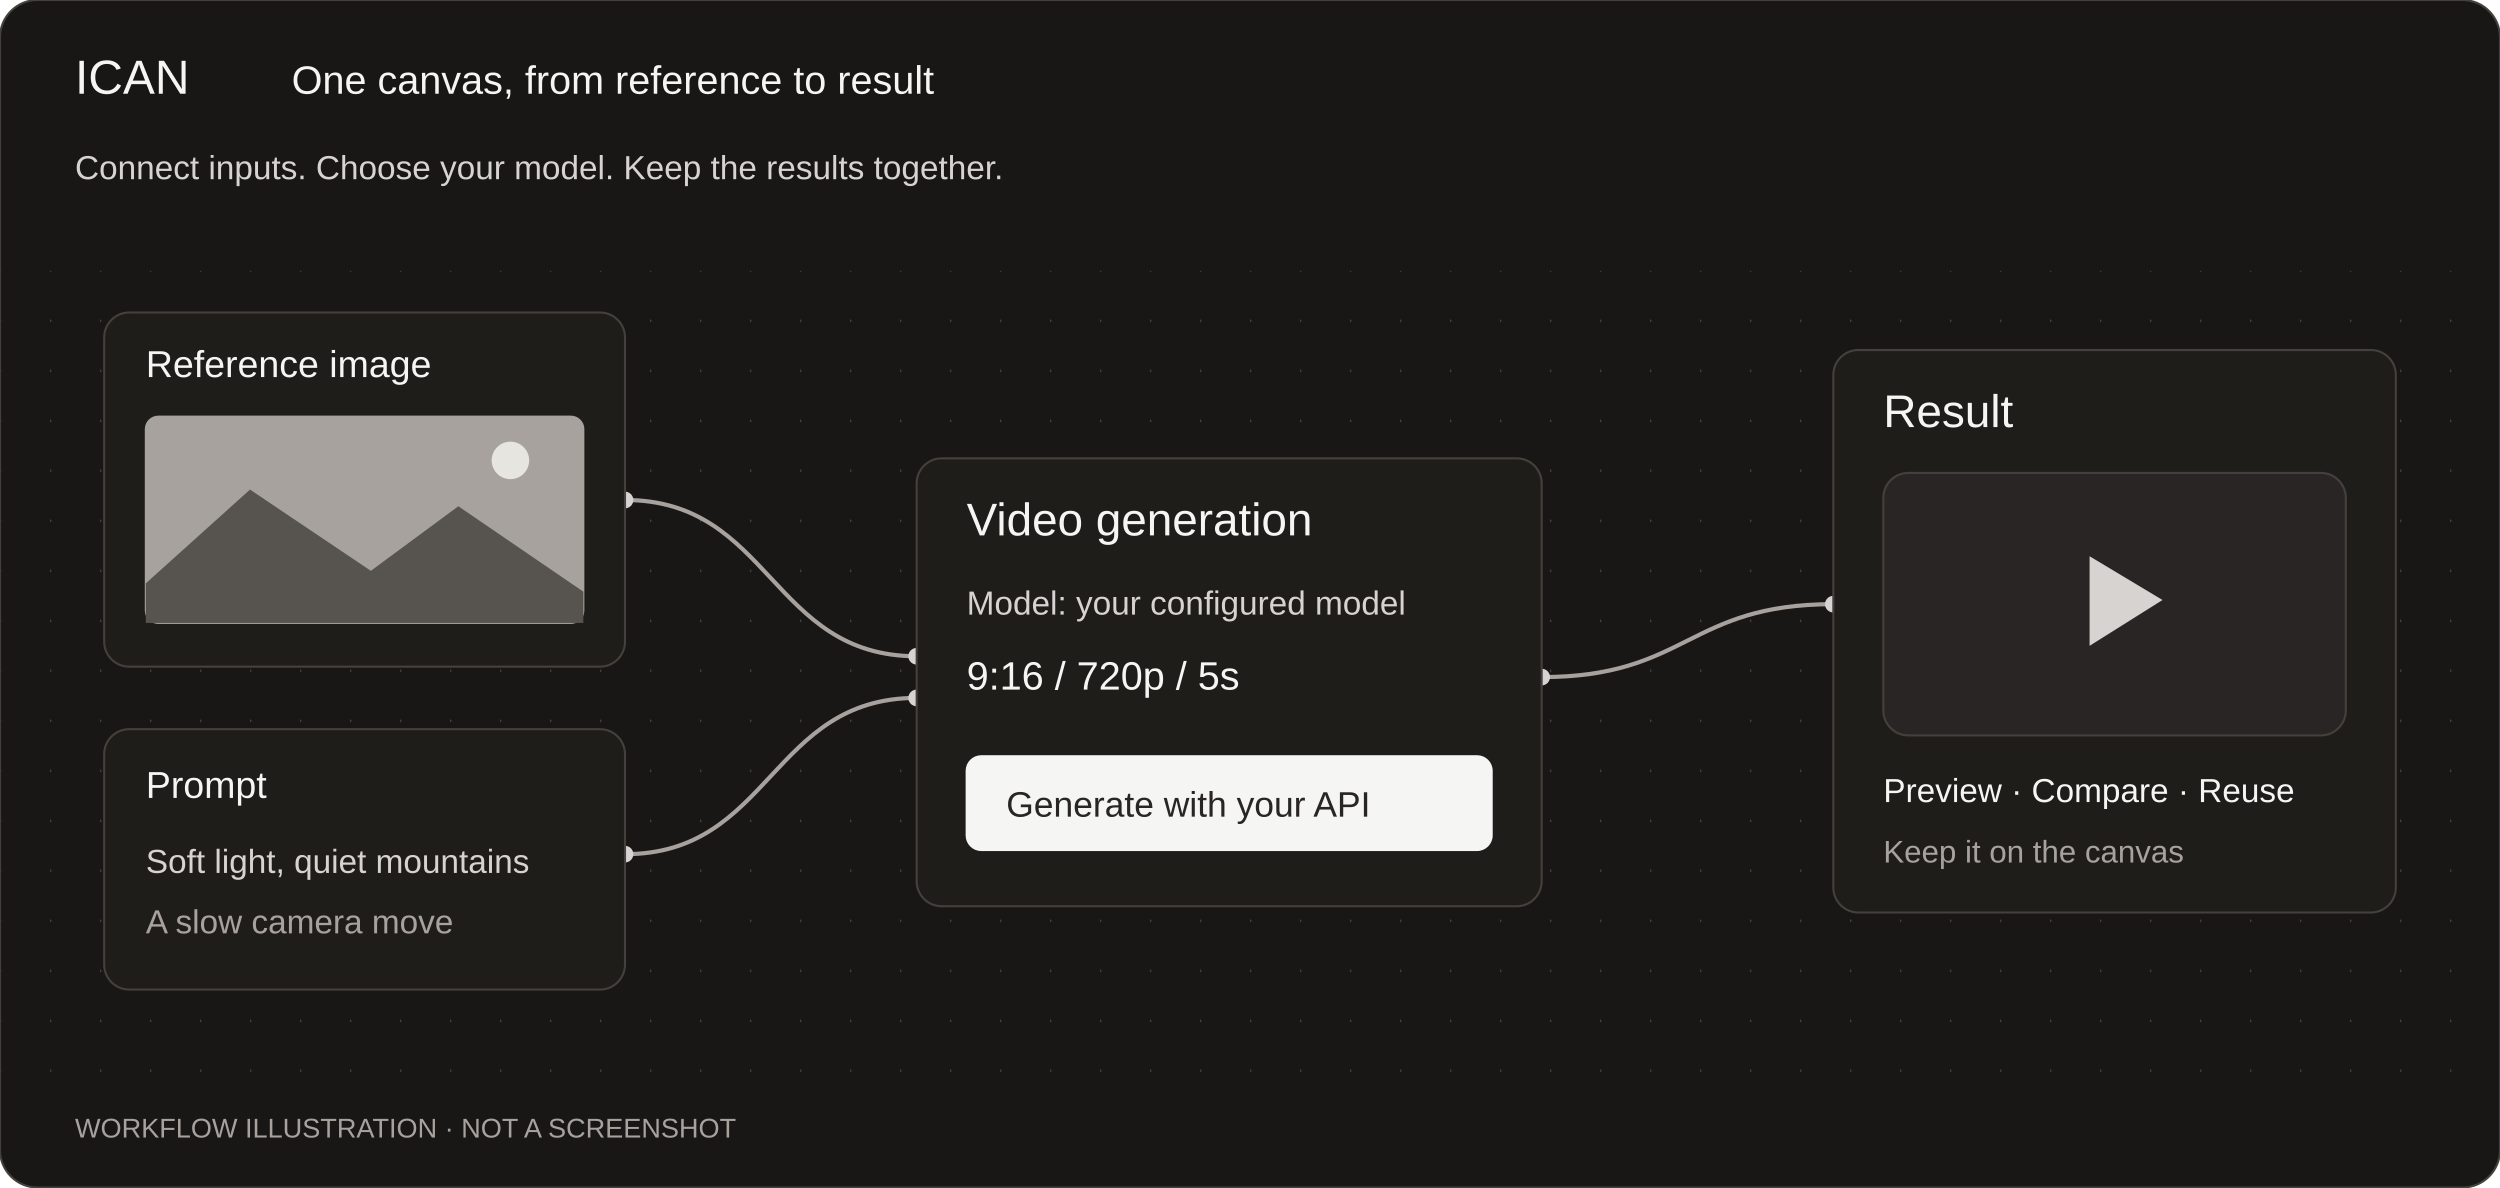
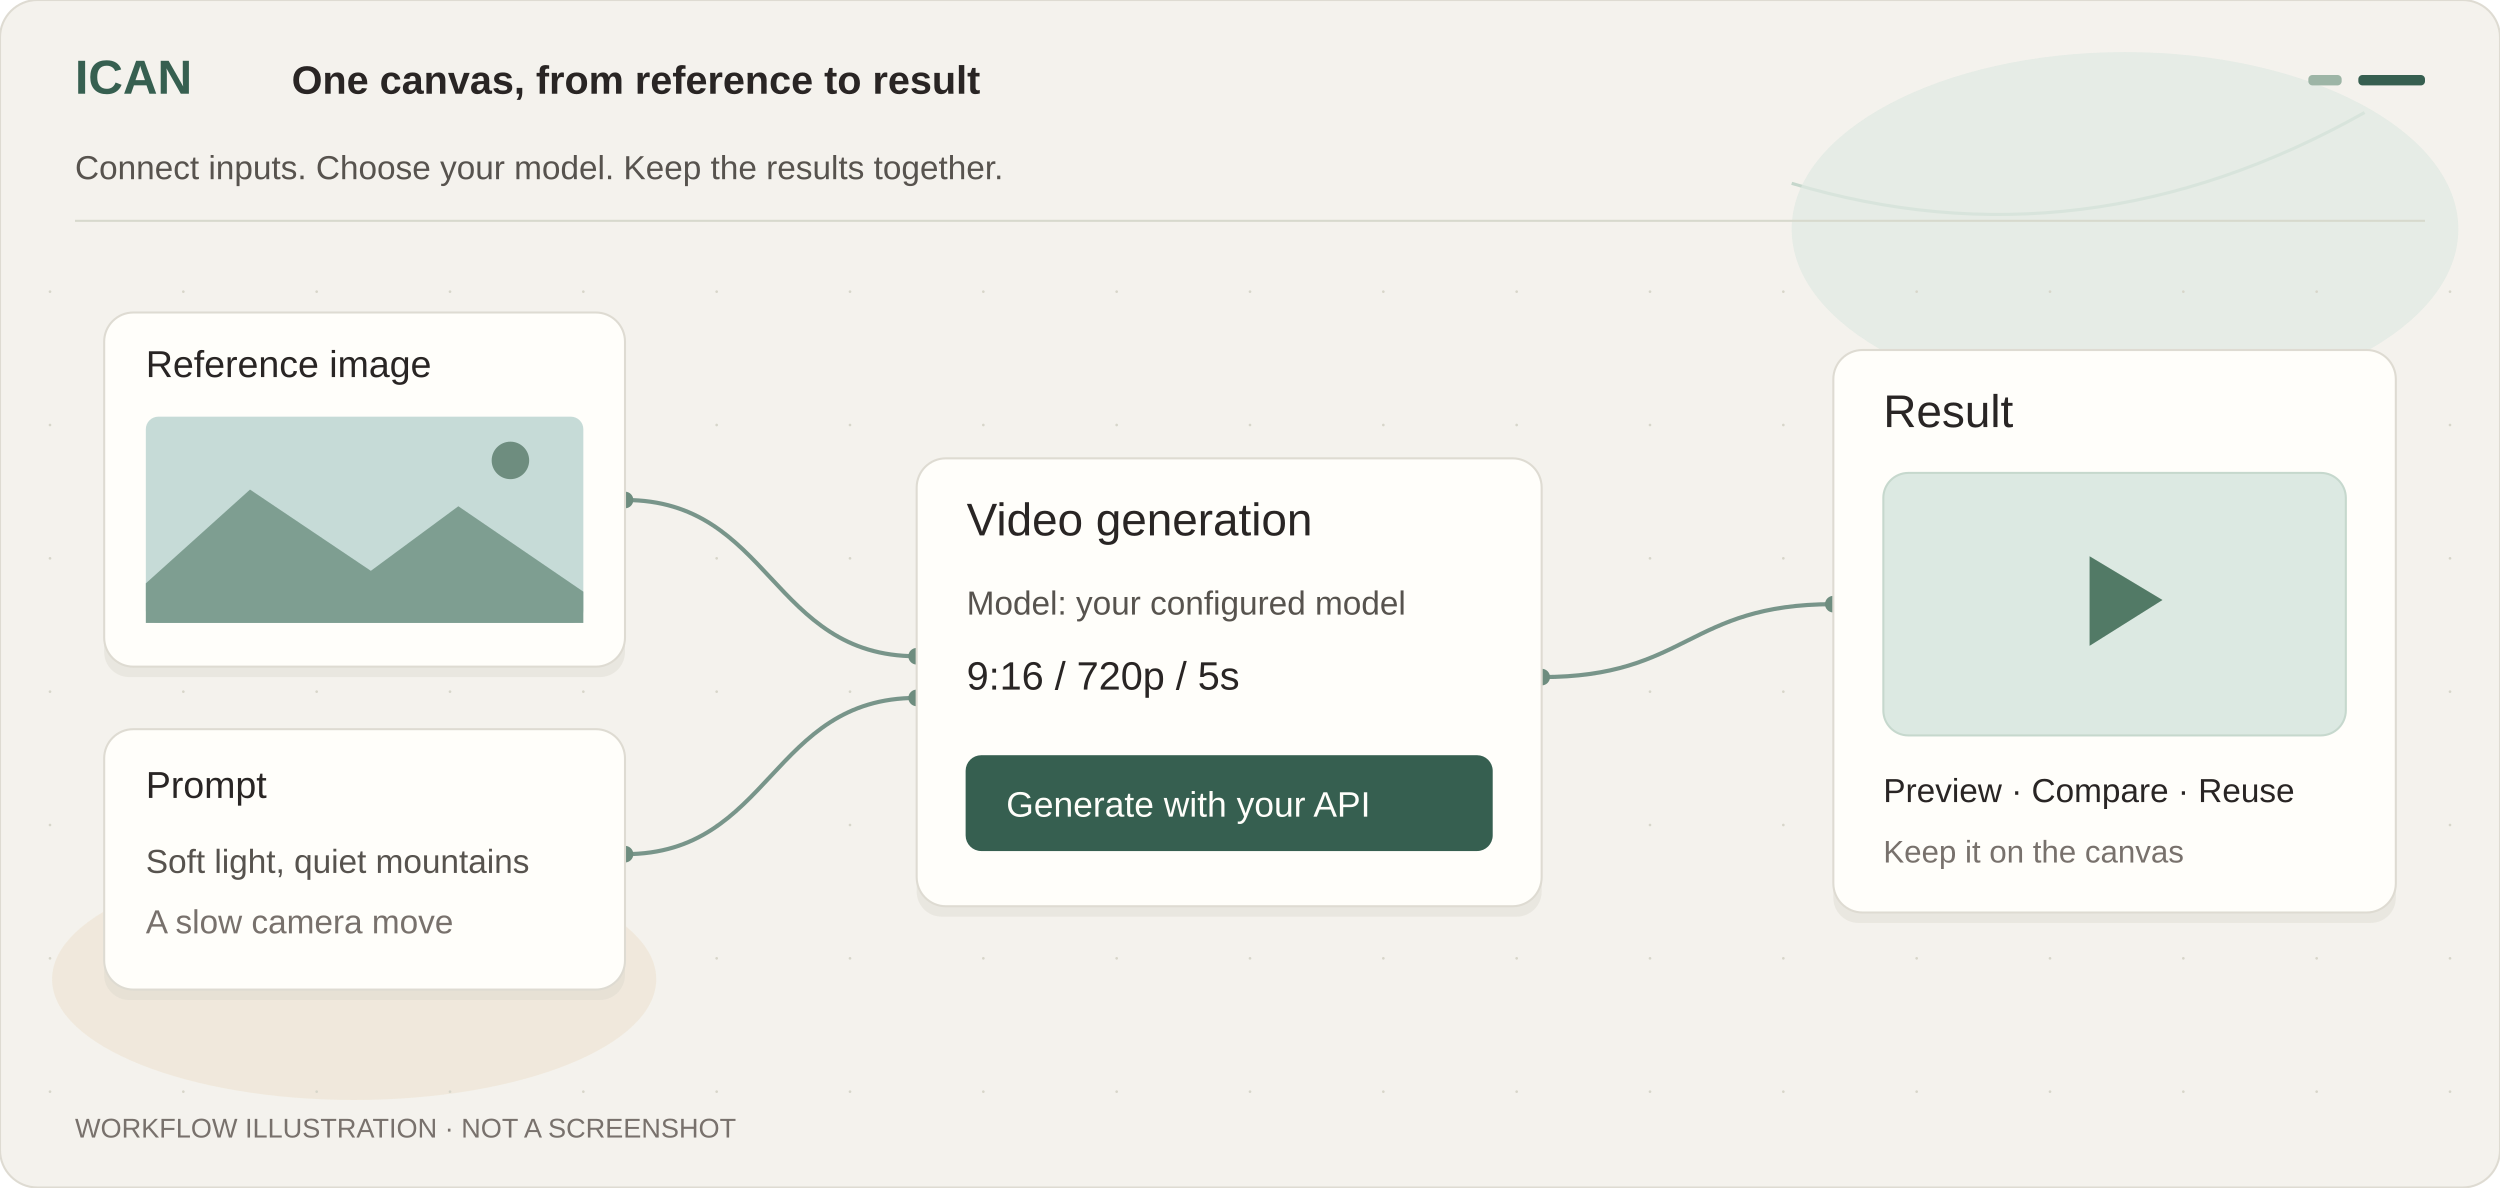
- <svg xmlns="http://www.w3.org/2000/svg" width="1200" height="570" viewBox="0 0 1200 570" role="img" aria-labelledby="title desc">
-   <rect x="0" y="0" width="1200" height="570" rx="18" fill="#181715" stroke="#44403c" />
-   <defs>
-     <pattern id="dots" width="24" height="24" patternUnits="userSpaceOnUse">
-       <circle cx="0" cy="10" r="0.7" fill="#44403c" />
-     </pattern>
-   </defs>
-   <rect x="0" y="130" width="1200" height="405" fill="url(#dots)" />
-   <g font-family="Arial, sans-serif">
-     <text x="36" y="45" font-size="23" fill="#f5f5f4">ICAN</text>
-     <text x="140" y="45" font-size="19" fill="#f5f5f4">One canvas, from reference to result</text>
-     <text x="36" y="86" font-size="16" fill="#d6d3d1">Connect inputs. Choose your model. Keep the results together.</text>
-     <text x="36" y="546" font-size="13" fill="#a8a29e">WORKFLOW ILLUSTRATION · NOT A SCREENSHOT</text>
-     <path d="M300 240 C370.0 240 370.0 315 440 315" fill="none" stroke="#a8a29e" stroke-width="2" />
-     <circle cx="300" cy="240" r="4" fill="#d6d3d1" />
-     <circle cx="440" cy="315" r="4" fill="#d6d3d1" />
-     <path d="M300 410 C370.0 410 370.0 335 440 335" fill="none" stroke="#a8a29e" stroke-width="2" />
-     <circle cx="300" cy="410" r="4" fill="#d6d3d1" />
-     <circle cx="440" cy="335" r="4" fill="#d6d3d1" />
-     <path d="M740 325 C810.0 325 810.0 290 880 290" fill="none" stroke="#a8a29e" stroke-width="2" />
-     <circle cx="740" cy="325" r="4" fill="#d6d3d1" />
-     <circle cx="880" cy="290" r="4" fill="#d6d3d1" />
-     <rect x="50" y="150" width="250" height="170" rx="12" fill="#1f1d1a" stroke="#44403c" />
-     <text x="70" y="181" font-size="18" fill="#f5f5f4">Reference image</text>
-     <rect x="70" y="200" width="210" height="99" rx="6" fill="#a8a29e" stroke="#a8a29e" />
-     <path d="M70 280 120 235 178 274 220 243 280 284 V299 H70Z" fill="#57534e" />
-     <circle cx="245" cy="221" r="9" fill="#e7e5df" />
-     <rect x="50" y="350" width="250" height="125" rx="12" fill="#1f1d1a" stroke="#44403c" />
-     <text x="70" y="383" font-size="18" fill="#f5f5f4">Prompt</text>
-     <text x="70" y="419" font-size="16" fill="#d6d3d1">Soft light, quiet mountains</text>
-     <text x="70" y="448" font-size="16" fill="#a8a29e">A slow camera move</text>
-     <rect x="440" y="220" width="300" height="215" rx="12" fill="#1f1d1a" stroke="#44403c" />
-     <text x="464" y="257" font-size="22" fill="#f5f5f4">Video generation</text>
-     <text x="464" y="295" font-size="16" fill="#d6d3d1">Model: your configured model</text>
-     <text x="464" y="331" font-size="19" fill="#f5f5f4">9:16     /     720p     /     5s</text>
-     <rect x="464" y="363" width="252" height="45" rx="7" fill="#f5f5f4" stroke="#f5f5f4" />
-     <text x="483" y="392" font-size="17" fill="#292524">Generate with your API</text>
-     <rect x="880" y="168" width="270" height="270" rx="12" fill="#1f1d1a" stroke="#44403c" />
-     <text x="904" y="205" font-size="22" fill="#f5f5f4">Result</text>
-     <rect x="904" y="227" width="222" height="126" rx="12" fill="#292524" stroke="#44403c" />
-     <path d="m1003 267 0 43 35-22Z" fill="#d6d3d1" />
-     <text x="904" y="385" font-size="16" fill="#f5f5f4">Preview · Compare · Reuse</text>
-     <text x="904" y="414" font-size="15" fill="#a8a29e">Keep it on the canvas</text>
+ <svg xmlns="http://www.w3.org/2000/svg" width="1200" height="570" viewBox="0 0 1200 570" role="img" aria-labelledby="title desc" font-family="Arial, 'Noto Sans CJK SC', 'Microsoft YaHei', sans-serif">
+   <rect x="0" y="0" width="1200" height="570" rx="18" fill="#f4f2ed" stroke="#dedbd2" />
+   <path d="M860 88 Q1000 130 1135 54" fill="none" stroke="#c6d7cc" stroke-width="1.5" />
+   <ellipse cx="170" cy="470" rx="145" ry="58" fill="#eee4d3" opacity=".65" />
+   <ellipse cx="1020" cy="110" rx="160" ry="85" fill="#dfe9e2" opacity=".7" />
+   <g fill="#d7d6ca">
+     <circle cx="24" cy="140" r=".65" />
+     <circle cx="24" cy="204" r=".65" />
+     <circle cx="24" cy="268" r=".65" />
+     <circle cx="24" cy="332" r=".65" />
+     <circle cx="24" cy="396" r=".65" />
+     <circle cx="24" cy="460" r=".65" />
+     <circle cx="24" cy="524" r=".65" />
+     <circle cx="88" cy="140" r=".65" />
+     <circle cx="88" cy="204" r=".65" />
+     <circle cx="88" cy="268" r=".65" />
+     <circle cx="88" cy="332" r=".65" />
+     <circle cx="88" cy="396" r=".65" />
+     <circle cx="88" cy="460" r=".65" />
+     <circle cx="88" cy="524" r=".65" />
+     <circle cx="152" cy="140" r=".65" />
+     <circle cx="152" cy="204" r=".65" />
+     <circle cx="152" cy="268" r=".65" />
+     <circle cx="152" cy="332" r=".65" />
+     <circle cx="152" cy="396" r=".65" />
+     <circle cx="152" cy="460" r=".65" />
+     <circle cx="152" cy="524" r=".65" />
+     <circle cx="216" cy="140" r=".65" />
+     <circle cx="216" cy="204" r=".65" />
+     <circle cx="216" cy="268" r=".65" />
+     <circle cx="216" cy="332" r=".65" />
+     <circle cx="216" cy="396" r=".65" />
+     <circle cx="216" cy="460" r=".65" />
+     <circle cx="216" cy="524" r=".65" />
+     <circle cx="280" cy="140" r=".65" />
+     <circle cx="280" cy="204" r=".65" />
+     <circle cx="280" cy="268" r=".65" />
+     <circle cx="280" cy="332" r=".65" />
+     <circle cx="280" cy="396" r=".65" />
+     <circle cx="280" cy="460" r=".65" />
+     <circle cx="280" cy="524" r=".65" />
+     <circle cx="344" cy="140" r=".65" />
+     <circle cx="344" cy="204" r=".65" />
+     <circle cx="344" cy="268" r=".65" />
+     <circle cx="344" cy="332" r=".65" />
+     <circle cx="344" cy="396" r=".65" />
+     <circle cx="344" cy="460" r=".65" />
+     <circle cx="344" cy="524" r=".65" />
+     <circle cx="408" cy="140" r=".65" />
+     <circle cx="408" cy="204" r=".65" />
+     <circle cx="408" cy="268" r=".65" />
+     <circle cx="408" cy="332" r=".65" />
+     <circle cx="408" cy="396" r=".65" />
+     <circle cx="408" cy="460" r=".65" />
+     <circle cx="408" cy="524" r=".65" />
+     <circle cx="472" cy="140" r=".65" />
+     <circle cx="472" cy="204" r=".65" />
+     <circle cx="472" cy="268" r=".65" />
+     <circle cx="472" cy="332" r=".65" />
+     <circle cx="472" cy="396" r=".65" />
+     <circle cx="472" cy="460" r=".65" />
+     <circle cx="472" cy="524" r=".65" />
+     <circle cx="536" cy="140" r=".65" />
+     <circle cx="536" cy="204" r=".65" />
+     <circle cx="536" cy="268" r=".65" />
+     <circle cx="536" cy="332" r=".65" />
+     <circle cx="536" cy="396" r=".65" />
+     <circle cx="536" cy="460" r=".65" />
+     <circle cx="536" cy="524" r=".65" />
+     <circle cx="600" cy="140" r=".65" />
+     <circle cx="600" cy="204" r=".65" />
+     <circle cx="600" cy="268" r=".65" />
+     <circle cx="600" cy="332" r=".65" />
+     <circle cx="600" cy="396" r=".65" />
+     <circle cx="600" cy="460" r=".65" />
+     <circle cx="600" cy="524" r=".65" />
+     <circle cx="664" cy="140" r=".65" />
+     <circle cx="664" cy="204" r=".65" />
+     <circle cx="664" cy="268" r=".65" />
+     <circle cx="664" cy="332" r=".65" />
+     <circle cx="664" cy="396" r=".65" />
+     <circle cx="664" cy="460" r=".65" />
+     <circle cx="664" cy="524" r=".65" />
+     <circle cx="728" cy="140" r=".65" />
+     <circle cx="728" cy="204" r=".65" />
+     <circle cx="728" cy="268" r=".65" />
+     <circle cx="728" cy="332" r=".65" />
+     <circle cx="728" cy="396" r=".65" />
+     <circle cx="728" cy="460" r=".65" />
+     <circle cx="728" cy="524" r=".65" />
+     <circle cx="792" cy="140" r=".65" />
+     <circle cx="792" cy="204" r=".65" />
+     <circle cx="792" cy="268" r=".65" />
+     <circle cx="792" cy="332" r=".65" />
+     <circle cx="792" cy="396" r=".65" />
+     <circle cx="792" cy="460" r=".65" />
+     <circle cx="792" cy="524" r=".65" />
+     <circle cx="856" cy="140" r=".65" />
+     <circle cx="856" cy="204" r=".65" />
+     <circle cx="856" cy="268" r=".65" />
+     <circle cx="856" cy="332" r=".65" />
+     <circle cx="856" cy="396" r=".65" />
+     <circle cx="856" cy="460" r=".65" />
+     <circle cx="856" cy="524" r=".65" />
+     <circle cx="920" cy="140" r=".65" />
+     <circle cx="920" cy="204" r=".65" />
+     <circle cx="920" cy="268" r=".65" />
+     <circle cx="920" cy="332" r=".65" />
+     <circle cx="920" cy="396" r=".65" />
+     <circle cx="920" cy="460" r=".65" />
+     <circle cx="920" cy="524" r=".65" />
+     <circle cx="984" cy="140" r=".65" />
+     <circle cx="984" cy="204" r=".65" />
+     <circle cx="984" cy="268" r=".65" />
+     <circle cx="984" cy="332" r=".65" />
+     <circle cx="984" cy="396" r=".65" />
+     <circle cx="984" cy="460" r=".65" />
+     <circle cx="984" cy="524" r=".65" />
+     <circle cx="1048" cy="140" r=".65" />
+     <circle cx="1048" cy="204" r=".65" />
+     <circle cx="1048" cy="268" r=".65" />
+     <circle cx="1048" cy="332" r=".65" />
+     <circle cx="1048" cy="396" r=".65" />
+     <circle cx="1048" cy="460" r=".65" />
+     <circle cx="1048" cy="524" r=".65" />
+     <circle cx="1112" cy="140" r=".65" />
+     <circle cx="1112" cy="204" r=".65" />
+     <circle cx="1112" cy="268" r=".65" />
+     <circle cx="1112" cy="332" r=".65" />
+     <circle cx="1112" cy="396" r=".65" />
+     <circle cx="1112" cy="460" r=".65" />
+     <circle cx="1112" cy="524" r=".65" />
+     <circle cx="1176" cy="140" r=".65" />
+     <circle cx="1176" cy="204" r=".65" />
+     <circle cx="1176" cy="268" r=".65" />
+     <circle cx="1176" cy="332" r=".65" />
+     <circle cx="1176" cy="396" r=".65" />
+     <circle cx="1176" cy="460" r=".65" />
+     <circle cx="1176" cy="524" r=".65" />
+   </g>
+   <g font-family="Arial, 'Noto Sans CJK SC', 'Microsoft YaHei', sans-serif">
+     <path d="M36 106 H1164" stroke="#d7d9cd" />
+     <text x="36" y="45" font-size="23" fill="#365f50" font-weight="700">ICAN</text>
+     <text x="140" y="45" font-size="19" fill="#292524" font-weight="600">One canvas, from reference to result</text>
+     <text x="36" y="86" font-size="16" fill="#57534e">Connect inputs. Choose your model. Keep the results together.</text>
+     <text x="36" y="546" font-size="13" fill="#78716c">WORKFLOW ILLUSTRATION · NOT A SCREENSHOT</text>
+     <path d="M300 240 C370.0 240 370.0 315 440 315" fill="none" stroke="#78958a" stroke-width="2" />
+     <circle cx="300" cy="240" r="4" fill="#6e8d7f" />
+     <circle cx="440" cy="315" r="4" fill="#6e8d7f" />
+     <path d="M300 410 C370.0 410 370.0 335 440 335" fill="none" stroke="#78958a" stroke-width="2" />
+     <circle cx="300" cy="410" r="4" fill="#6e8d7f" />
+     <circle cx="440" cy="335" r="4" fill="#6e8d7f" />
+     <path d="M740 325 C810.0 325 810.0 290 880 290" fill="none" stroke="#78958a" stroke-width="2" />
+     <circle cx="740" cy="325" r="4" fill="#6e8d7f" />
+     <circle cx="880" cy="290" r="4" fill="#6e8d7f" />
+     <rect x="50" y="155.0" width="250" height="170" rx="12" fill="#d8d6cb" stroke="none" opacity=".38" />
+     <rect x="50" y="150" width="250" height="170" rx="14" fill="#fffefa" stroke="#dedbd2" />
+     <text x="70" y="181" font-size="18" fill="#292524">Reference image</text>
+     <rect x="70" y="200" width="210" height="99" rx="6" fill="#c6dbd7" stroke="none" />
+     <path d="M70 280 120 235 178 274 220 243 280 284 V299 H70Z" fill="#7e9e91" />
+     <circle cx="245" cy="221" r="9" fill="#6e8d7f" />
+     <rect x="50" y="355.0" width="250" height="125" rx="12" fill="#d8d6cb" stroke="none" opacity=".38" />
+     <rect x="50" y="350" width="250" height="125" rx="14" fill="#fffefa" stroke="#dedbd2" />
+     <text x="70" y="383" font-size="18" fill="#292524">Prompt</text>
+     <text x="70" y="419" font-size="16" fill="#57534e">Soft light, quiet mountains</text>
+     <text x="70" y="448" font-size="16" fill="#78716c">A slow camera move</text>
+     <rect x="440" y="225.0" width="300" height="215" rx="12" fill="#d8d6cb" stroke="none" opacity=".38" />
+     <rect x="440" y="220" width="300" height="215" rx="14" fill="#fffefa" stroke="#dedbd2" />
+     <text x="464" y="257" font-size="22" fill="#292524">Video generation</text>
+     <text x="464" y="295" font-size="16" fill="#57534e">Model: your configured model</text>
+     <text x="464" y="331" font-size="19" fill="#292524">9:16     /     720p     /     5s</text>
+     <rect x="464" y="363" width="252" height="45" rx="7" fill="#365f50" stroke="#365f50" />
+     <text x="483" y="392" font-size="17" fill="#fffefa">Generate with your API</text>
+     <rect x="880" y="173.0" width="270" height="270" rx="12" fill="#d8d6cb" stroke="none" opacity=".38" />
+     <rect x="880" y="168" width="270" height="270" rx="14" fill="#fffefa" stroke="#dedbd2" />
+     <text x="904" y="205" font-size="22" fill="#292524">Result</text>
+     <rect x="904" y="227" width="222" height="126" rx="12" fill="#dce9e2" stroke="#c6d8cd" />
+     <path d="m1003 267 0 43 35-22Z" fill="#527a66" />
+     <text x="904" y="385" font-size="16" fill="#292524">Preview · Compare · Reuse</text>
+     <text x="904" y="414" font-size="15" fill="#78716c">Keep it on the canvas</text>
+     <rect x="1108" y="36" width="16" height="5" rx="2" fill="#9db5a6" />
+     <rect x="1132" y="36" width="32" height="5" rx="2" fill="#365f50" />
  </g>
</svg>
